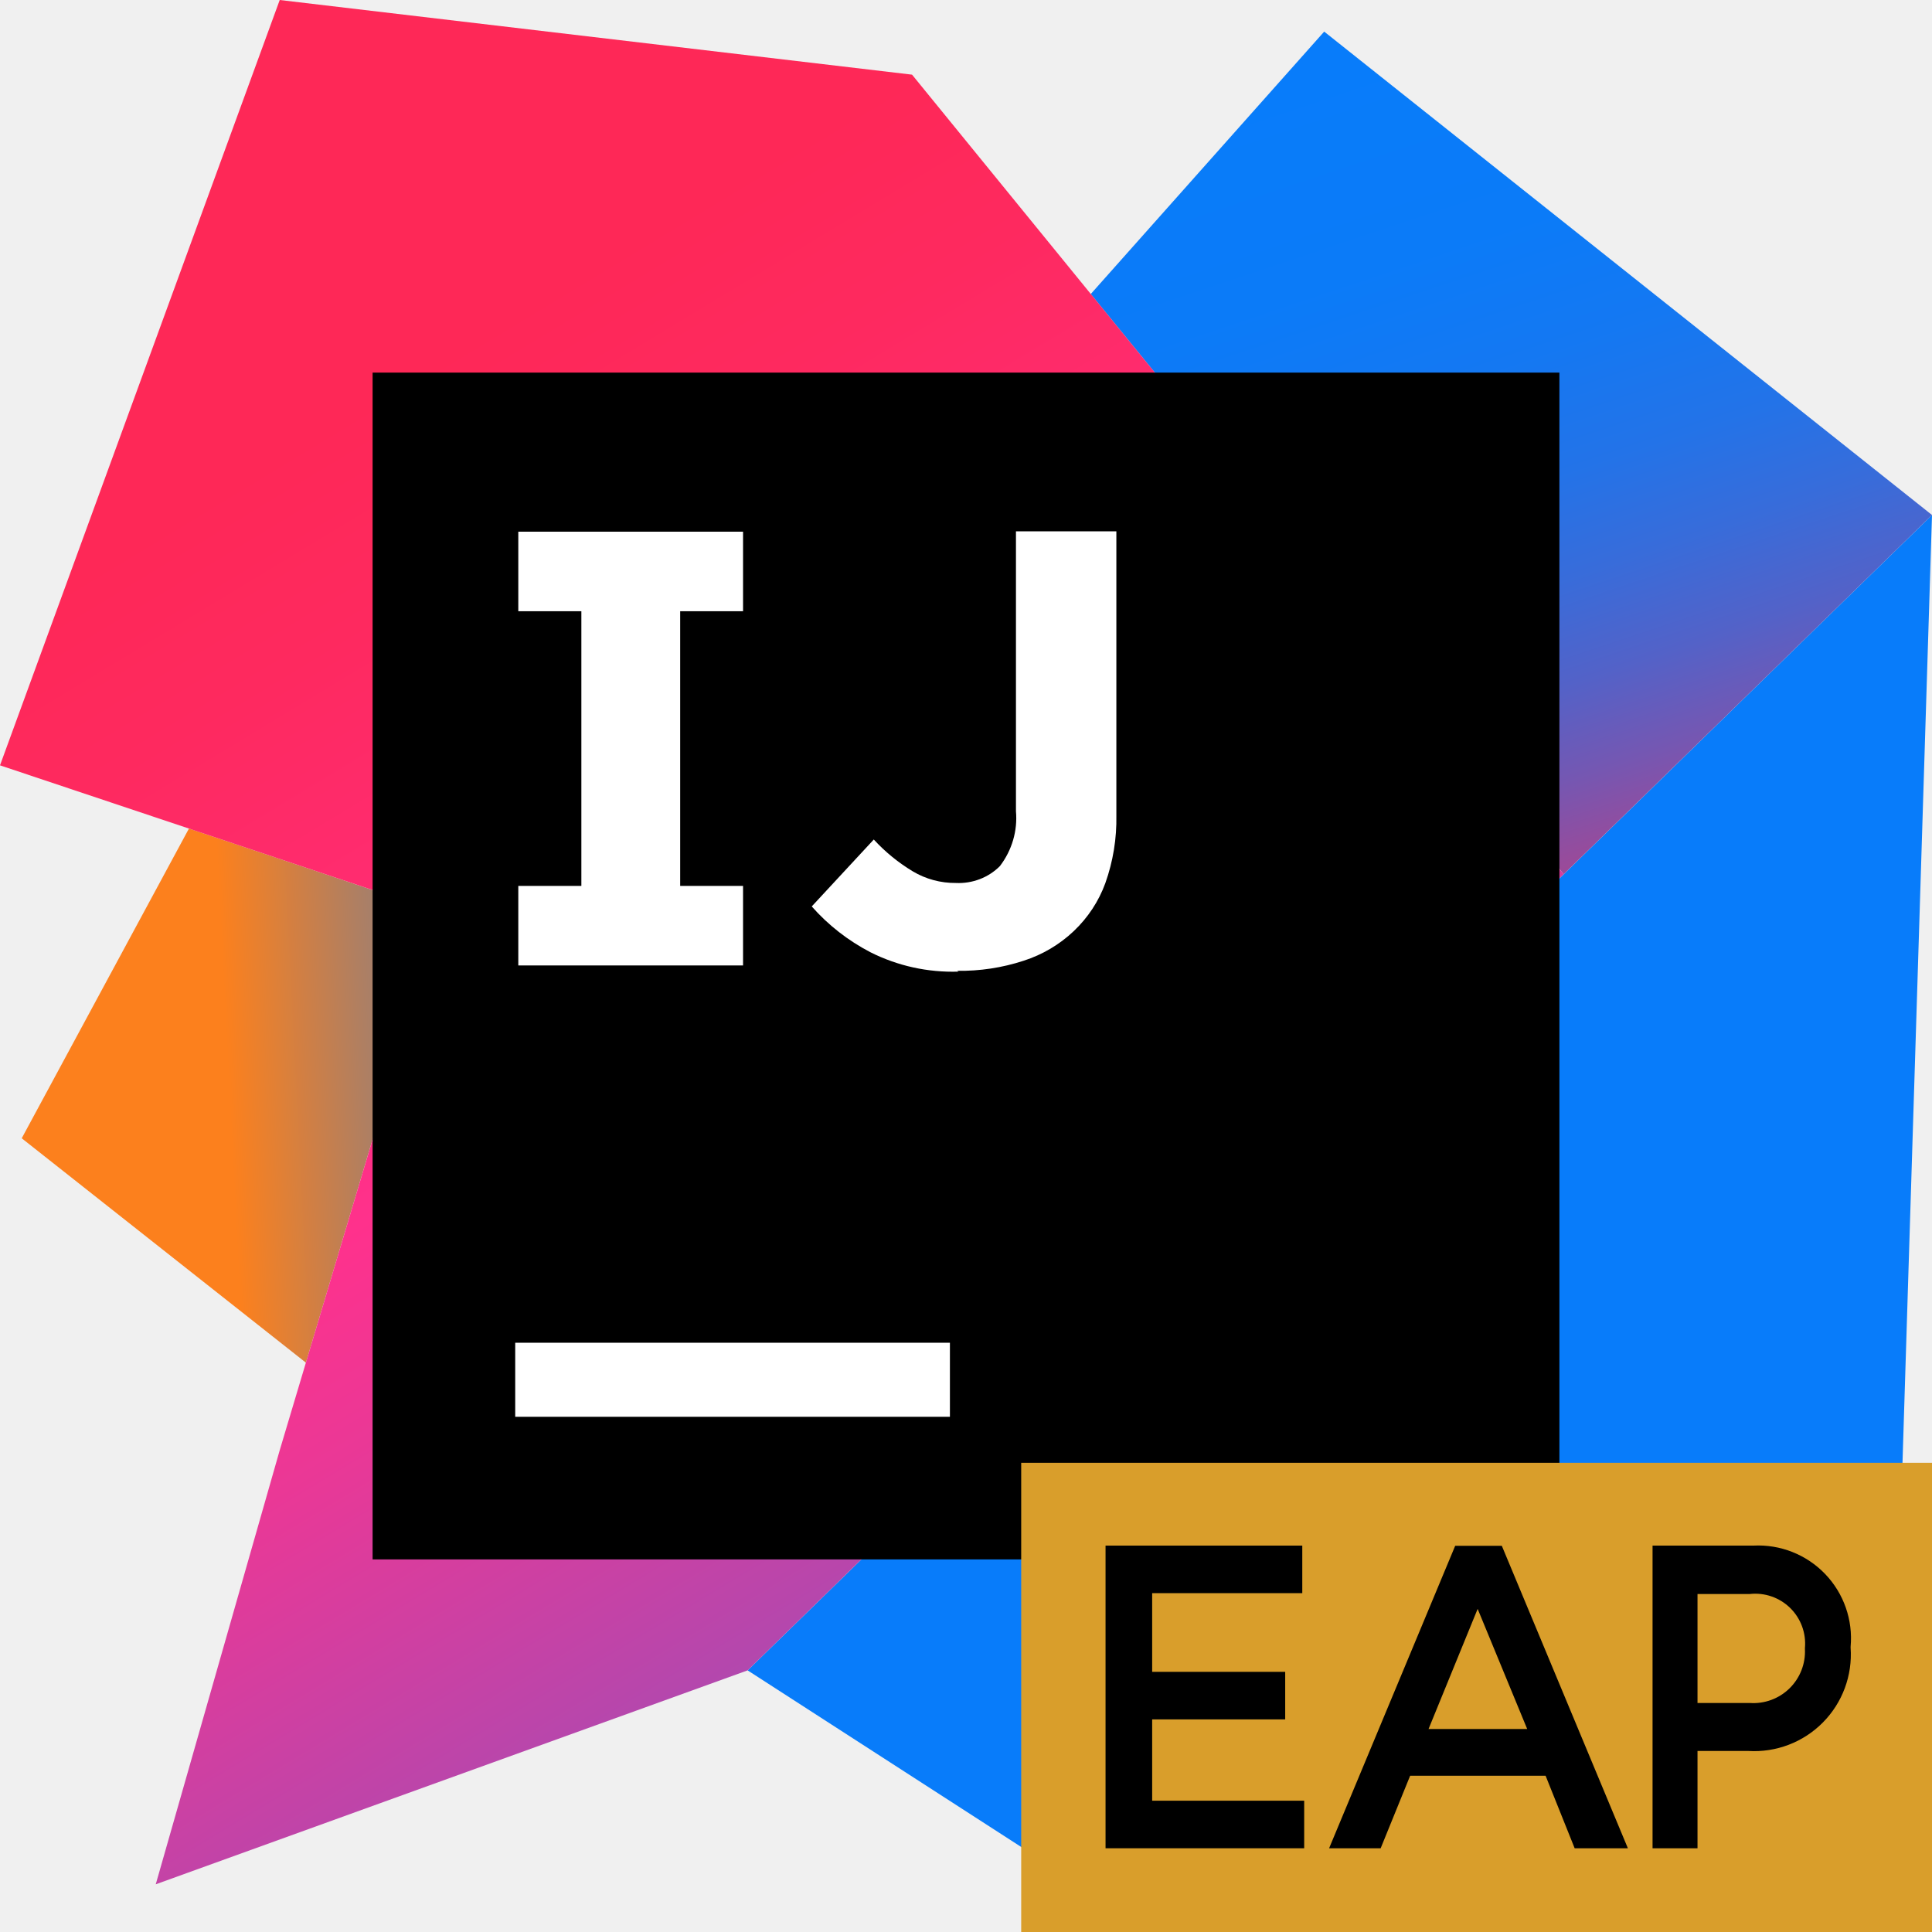
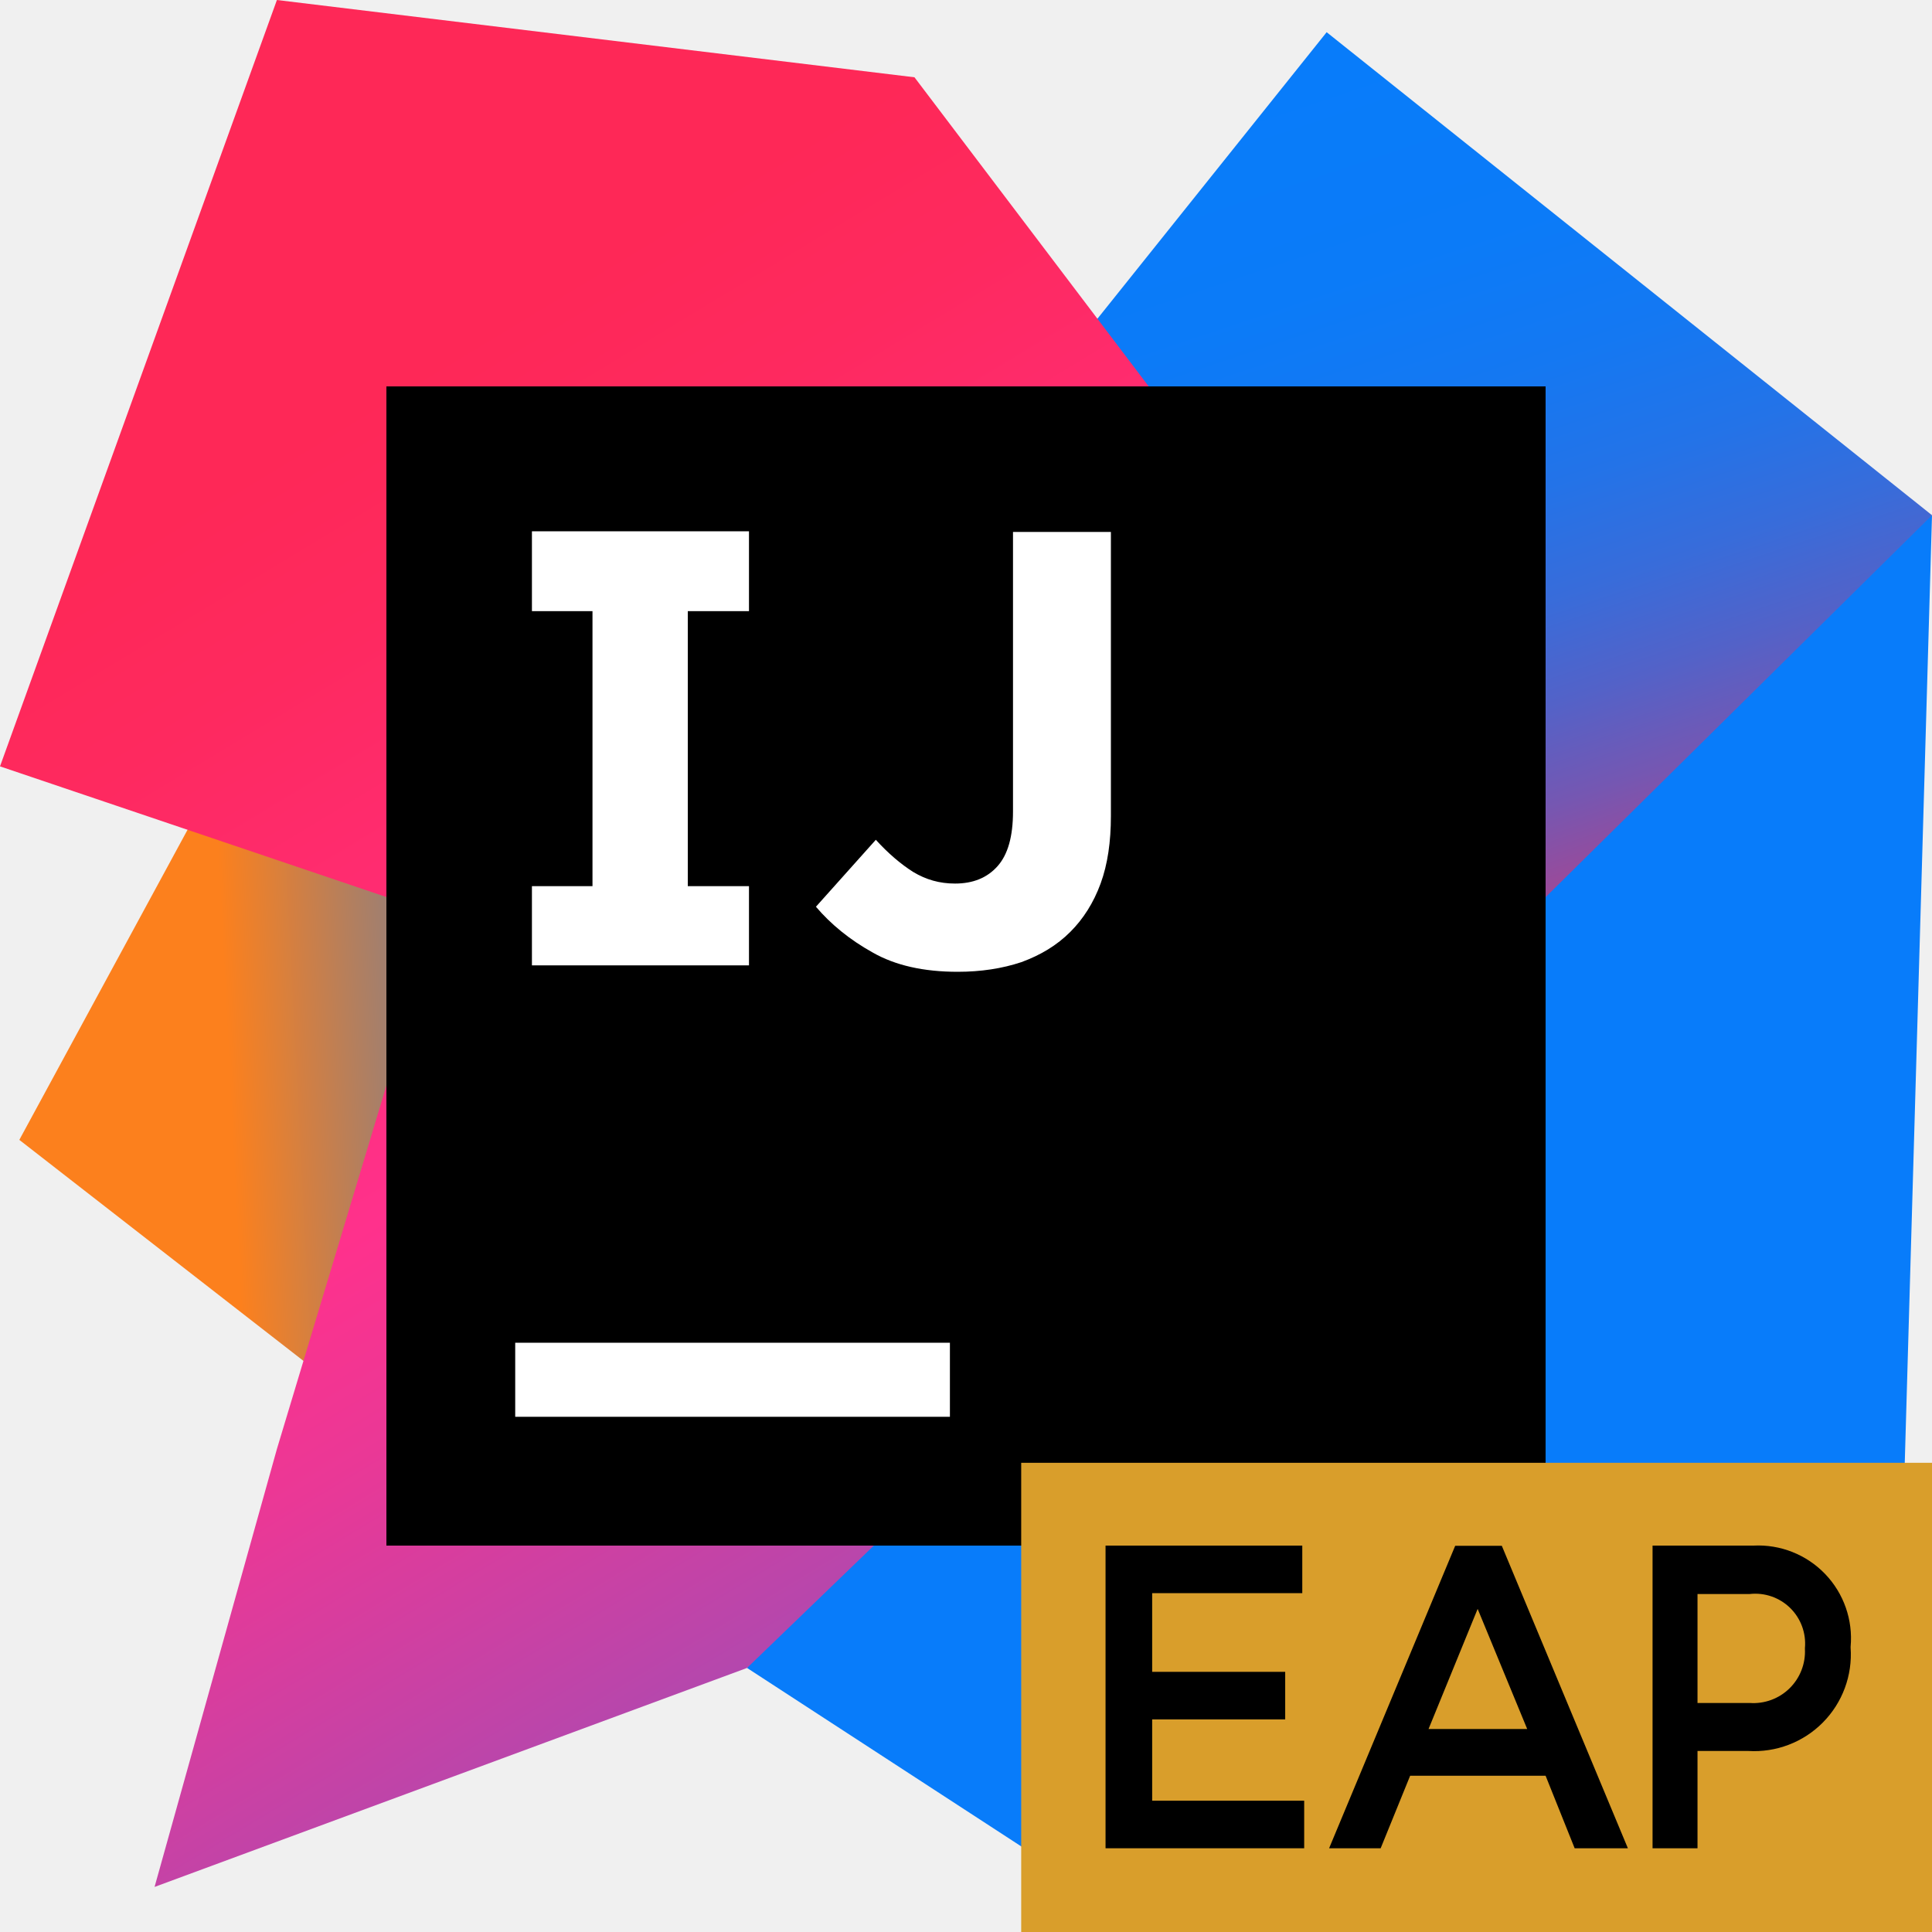
- <svg xmlns="http://www.w3.org/2000/svg" fill="none" height="70" viewBox="0 0 70 70" width="70">
-   <linearGradient id="a" gradientUnits="userSpaceOnUse" x1="5.17" x2="40.009" y1="39.893" y2="38.121">
-     <stop offset=".09" stop-color="#fc801d" />
-     <stop offset=".23" stop-color="#b07f61" />
-     <stop offset=".41" stop-color="#577db3" />
-     <stop offset=".53" stop-color="#1e7ce6" />
-     <stop offset=".59" stop-color="#087cfa" />
-   </linearGradient>
-   <linearGradient id="b" gradientUnits="userSpaceOnUse" x1="61.965" x2="50.349" y1="36.181" y2="1.473">
-     <stop offset="0" stop-color="#fe2857" />
-     <stop offset=".08" stop-color="#cb3979" />
-     <stop offset=".16" stop-color="#9e4997" />
-     <stop offset=".25" stop-color="#7557b2" />
-     <stop offset=".34" stop-color="#5362c8" />
-     <stop offset=".44" stop-color="#386cda" />
-     <stop offset=".54" stop-color="#2373e8" />
-     <stop offset=".66" stop-color="#1478f2" />
-     <stop offset=".79" stop-color="#0b7bf8" />
-     <stop offset="1" stop-color="#087cfa" />
-   </linearGradient>
-   <linearGradient id="c" gradientUnits="userSpaceOnUse" x1="10.682" x2="54.491" y1="16.122" y2="88.587">
-     <stop offset="0" stop-color="#fe2857" />
-     <stop offset=".08" stop-color="#fe295f" />
-     <stop offset=".21" stop-color="#ff2d76" />
-     <stop offset=".3" stop-color="#ff318c" />
-     <stop offset=".38" stop-color="#ea3896" />
-     <stop offset=".55" stop-color="#b248ae" />
-     <stop offset=".79" stop-color="#5a63d6" />
-     <stop offset="1" stop-color="#087cfa" />
-   </linearGradient>
-   <path d="m11.083 49.372-10.296-8.13 6.059-11.222 9.107 3.048z" fill="url(#a)" />
-   <path d="m70 18.659-1.262 40.542-26.965 10.799-14.685-9.479z" fill="#087cfa" />
-   <path d="m70 18.659-13.344 13.016-17.136-21.022 8.458-9.508z" fill="url(#b)" />
-   <path d="m27.088 60.521-21.445 7.751 4.492-15.728 5.819-19.476-15.954-5.338 10.135-27.73 22.91 2.705 23.61 28.97z" fill="url(#c)" />
-   <path d="m13.5 13.5h43v43h-43z" fill="#000000" />
-   <path d="m26.922 22.146v-2.882h-8.143v2.882h2.285v9.952h-2.285v2.882h8.143v-2.882h-2.278v-9.952z" fill="#ffffff" />
-   <path d="m34.73 35.204c-1.11.035-2.21-.207-3.194-.703-.809-.421-1.529-.983-2.125-1.659l2.248-2.425c.411.448.886.836 1.412 1.153.469.281 1.012.427 1.564.422.295.014.59-.034.865-.139.275-.105.523-.267.728-.472.438-.573.645-1.28.582-1.989v-10.142h3.638v10.296c.016.834-.119 1.664-.4 2.453-.239.656-.63 1.25-1.144 1.737-.513.487-1.135.855-1.818 1.074-.775.254-1.59.377-2.409.365" fill="#ffffff" />
-   <path d="m34.417 48.65h-15.75v2.683h15.75z" fill="#ffffff" />
+ <svg xmlns="http://www.w3.org/2000/svg" width="70" height="70" fill="none" viewBox="0 0 70 70">
+   <defs>
+     <linearGradient id="a" x1="5.174" x2="40.014" y1="39.889" y2="38.123" gradientUnits="userSpaceOnUse">
+       <stop offset="0.091" stop-color="#FC801D" />
+       <stop offset="0.231" stop-color="#B07F61" />
+       <stop offset="0.409" stop-color="#577DB3" />
+       <stop offset="0.533" stop-color="#1E7CE6" />
+       <stop offset="0.593" stop-color="#087CFA" />
+     </linearGradient>
+     <linearGradient id="b" x1="61.991" x2="50.158" y1="36.915" y2="1.557" gradientUnits="userSpaceOnUse">
+       <stop offset="0" stop-color="#FE2857" />
+       <stop offset="0.078" stop-color="#CB3979" />
+       <stop offset="0.16" stop-color="#9E4997" />
+       <stop offset="0.247" stop-color="#7557B2" />
+       <stop offset="0.339" stop-color="#5362C8" />
+       <stop offset="0.436" stop-color="#386CDA" />
+       <stop offset="0.541" stop-color="#2373E8" />
+       <stop offset="0.658" stop-color="#1478F2" />
+       <stop offset="0.794" stop-color="#0B7BF8" />
+       <stop offset="1" stop-color="#087CFA" />
+     </linearGradient>
+     <linearGradient id="c" x1="10.066" x2="53.876" y1="16.495" y2="88.96" gradientUnits="userSpaceOnUse">
+       <stop offset="0" stop-color="#FE2857" />
+       <stop offset="0.08" stop-color="#FE295F" />
+       <stop offset="0.206" stop-color="#FF2D76" />
+       <stop offset="0.303" stop-color="#FF318C" />
+       <stop offset="0.385" stop-color="#EA3896" />
+       <stop offset="0.553" stop-color="#B248AE" />
+       <stop offset="0.792" stop-color="#5A63D6" />
+       <stop offset="1" stop-color="#087CFA" />
+     </linearGradient>
+   </defs>
+   <path fill="url(#a)" d="M11.2 49.467L0.7 41.3L9 26L18.5 33.5L11.2 49.467Z" />
+   <path fill="#087CFA" d="M70 18.667L68.833 59.267L41.767 70L27.067 60.433L41.767 37.5L70 18.667Z" />
+   <path fill="url(#b)" d="M70 18.667L55.5 33L37 15L48.067 1.167L70 18.667Z" />
+   <path fill="url(#c)" d="M27.067 60.433L5.6 68.367L10.033 52.5L15.867 33.133L0 27.767L10.033 0L33.133 2.8L54.5 31L55.5 33L27.067 60.433Z" />
+   <g>
+     <path fill="#000000" d="M56 14H14V56H56V14Z" />
+   </g>
+   <g>
+     <path fill="#FFFFFF" d="M27.137 22.143V19.25H19.273V22.143H21.467V32.107H19.273V34.977H27.137V32.107H24.92V22.143H27.137Z" />
+     <path fill="#FFFFFF" d="M34.697 35.21C33.46 35.21 32.433 34.977 31.617 34.51C30.777 34.043 30.1 33.483 29.563 32.853L31.733 30.427C32.177 30.917 32.643 31.313 33.087 31.593C33.553 31.873 34.043 32.013 34.603 32.013C35.257 32.013 35.77 31.803 36.143 31.383C36.517 30.963 36.703 30.31 36.703 29.4V19.273H40.25V29.563C40.25 30.497 40.133 31.313 39.877 32.013C39.62 32.713 39.247 33.297 38.78 33.763C38.29 34.253 37.707 34.603 37.007 34.86C36.307 35.093 35.537 35.21 34.697 35.21Z" />
+     <path fill="#FFFFFF" d="M34.417 48.65H18.667V51.333H34.417V48.65Z" />
+   </g>
  <rect x="37" y="53" width="33" height="17" fill="#d99e2b" />
-   <path d="M40.056,66.966h7.197V65.243H41.745V62.297h4.82V60.574H41.745V57.723h5.439V56H40.056Z" fill="#000" />
-   <path d="M48.156,66.966h1.868l1.068-2.627h4.908l1.053,2.627h1.928l-4.567-10.958h-1.69Zm3.603-4.321,1.779-4.352L55.333,62.645Z" fill="#000" />
-   <path d="M59.875,66.966h1.629V63.441h1.84a3.503,3.503,0,0,0,3.707-3.744v-.031a3.362,3.362,0,0,0-3.522-3.666H59.875Zm1.629-5.264V57.754h1.893a1.807,1.807,0,0,1,1.999,1.958V59.744a1.869,1.869,0,0,1-1.999,1.958Z" fill="#000" />
+   <path d="M40.056,66.966h7.197V65.243H41.745V62.297h4.82V60.574H41.745V57.723h5.439V56H40.056Z" fill="#000000" />
+   <path d="M48.156,66.966h1.868l1.068-2.627h4.908l1.053,2.627h1.928l-4.567-10.958h-1.69Zm3.603-4.321,1.779-4.352L55.333,62.645Z" fill="#000000" />
+   <path d="M59.875,66.966h1.629V63.441h1.84a3.503,3.503,0,0,0,3.707-3.744v-.031a3.362,3.362,0,0,0-3.522-3.666H59.875Zm1.629-5.264V57.754h1.893a1.807,1.807,0,0,1,1.999,1.958V59.744a1.869,1.869,0,0,1-1.999,1.958Z" fill="#000000" />
</svg>
